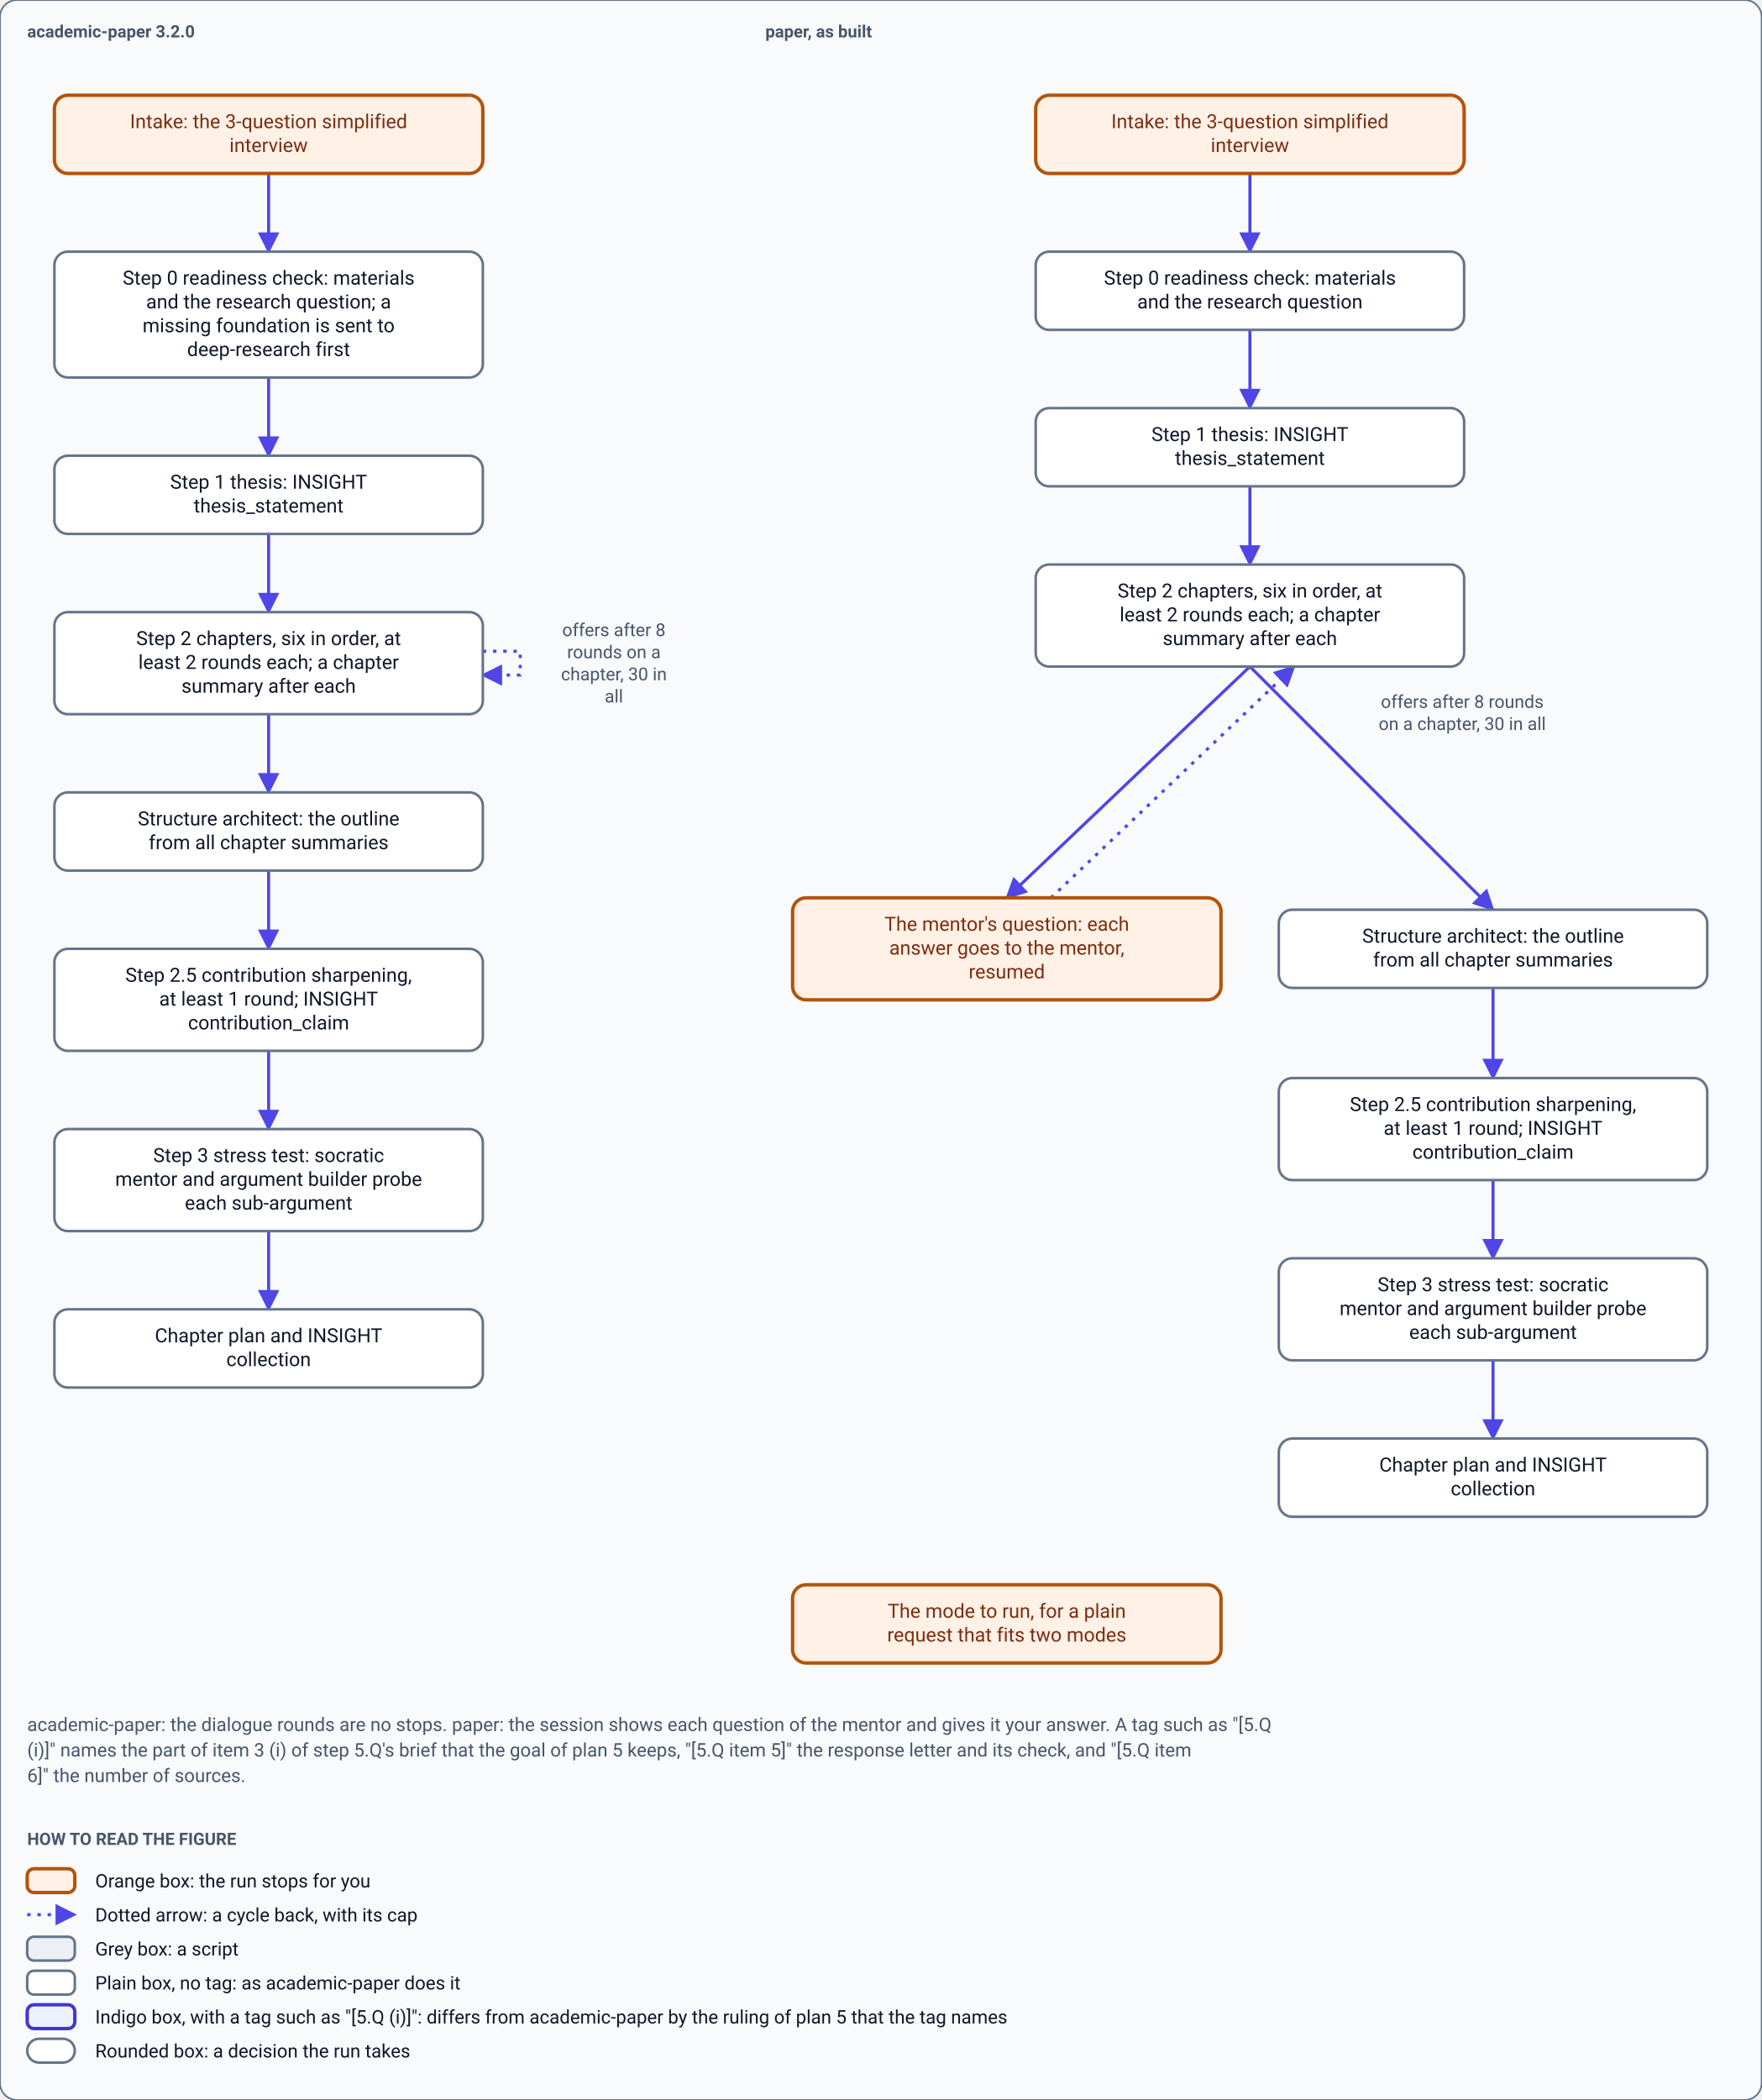
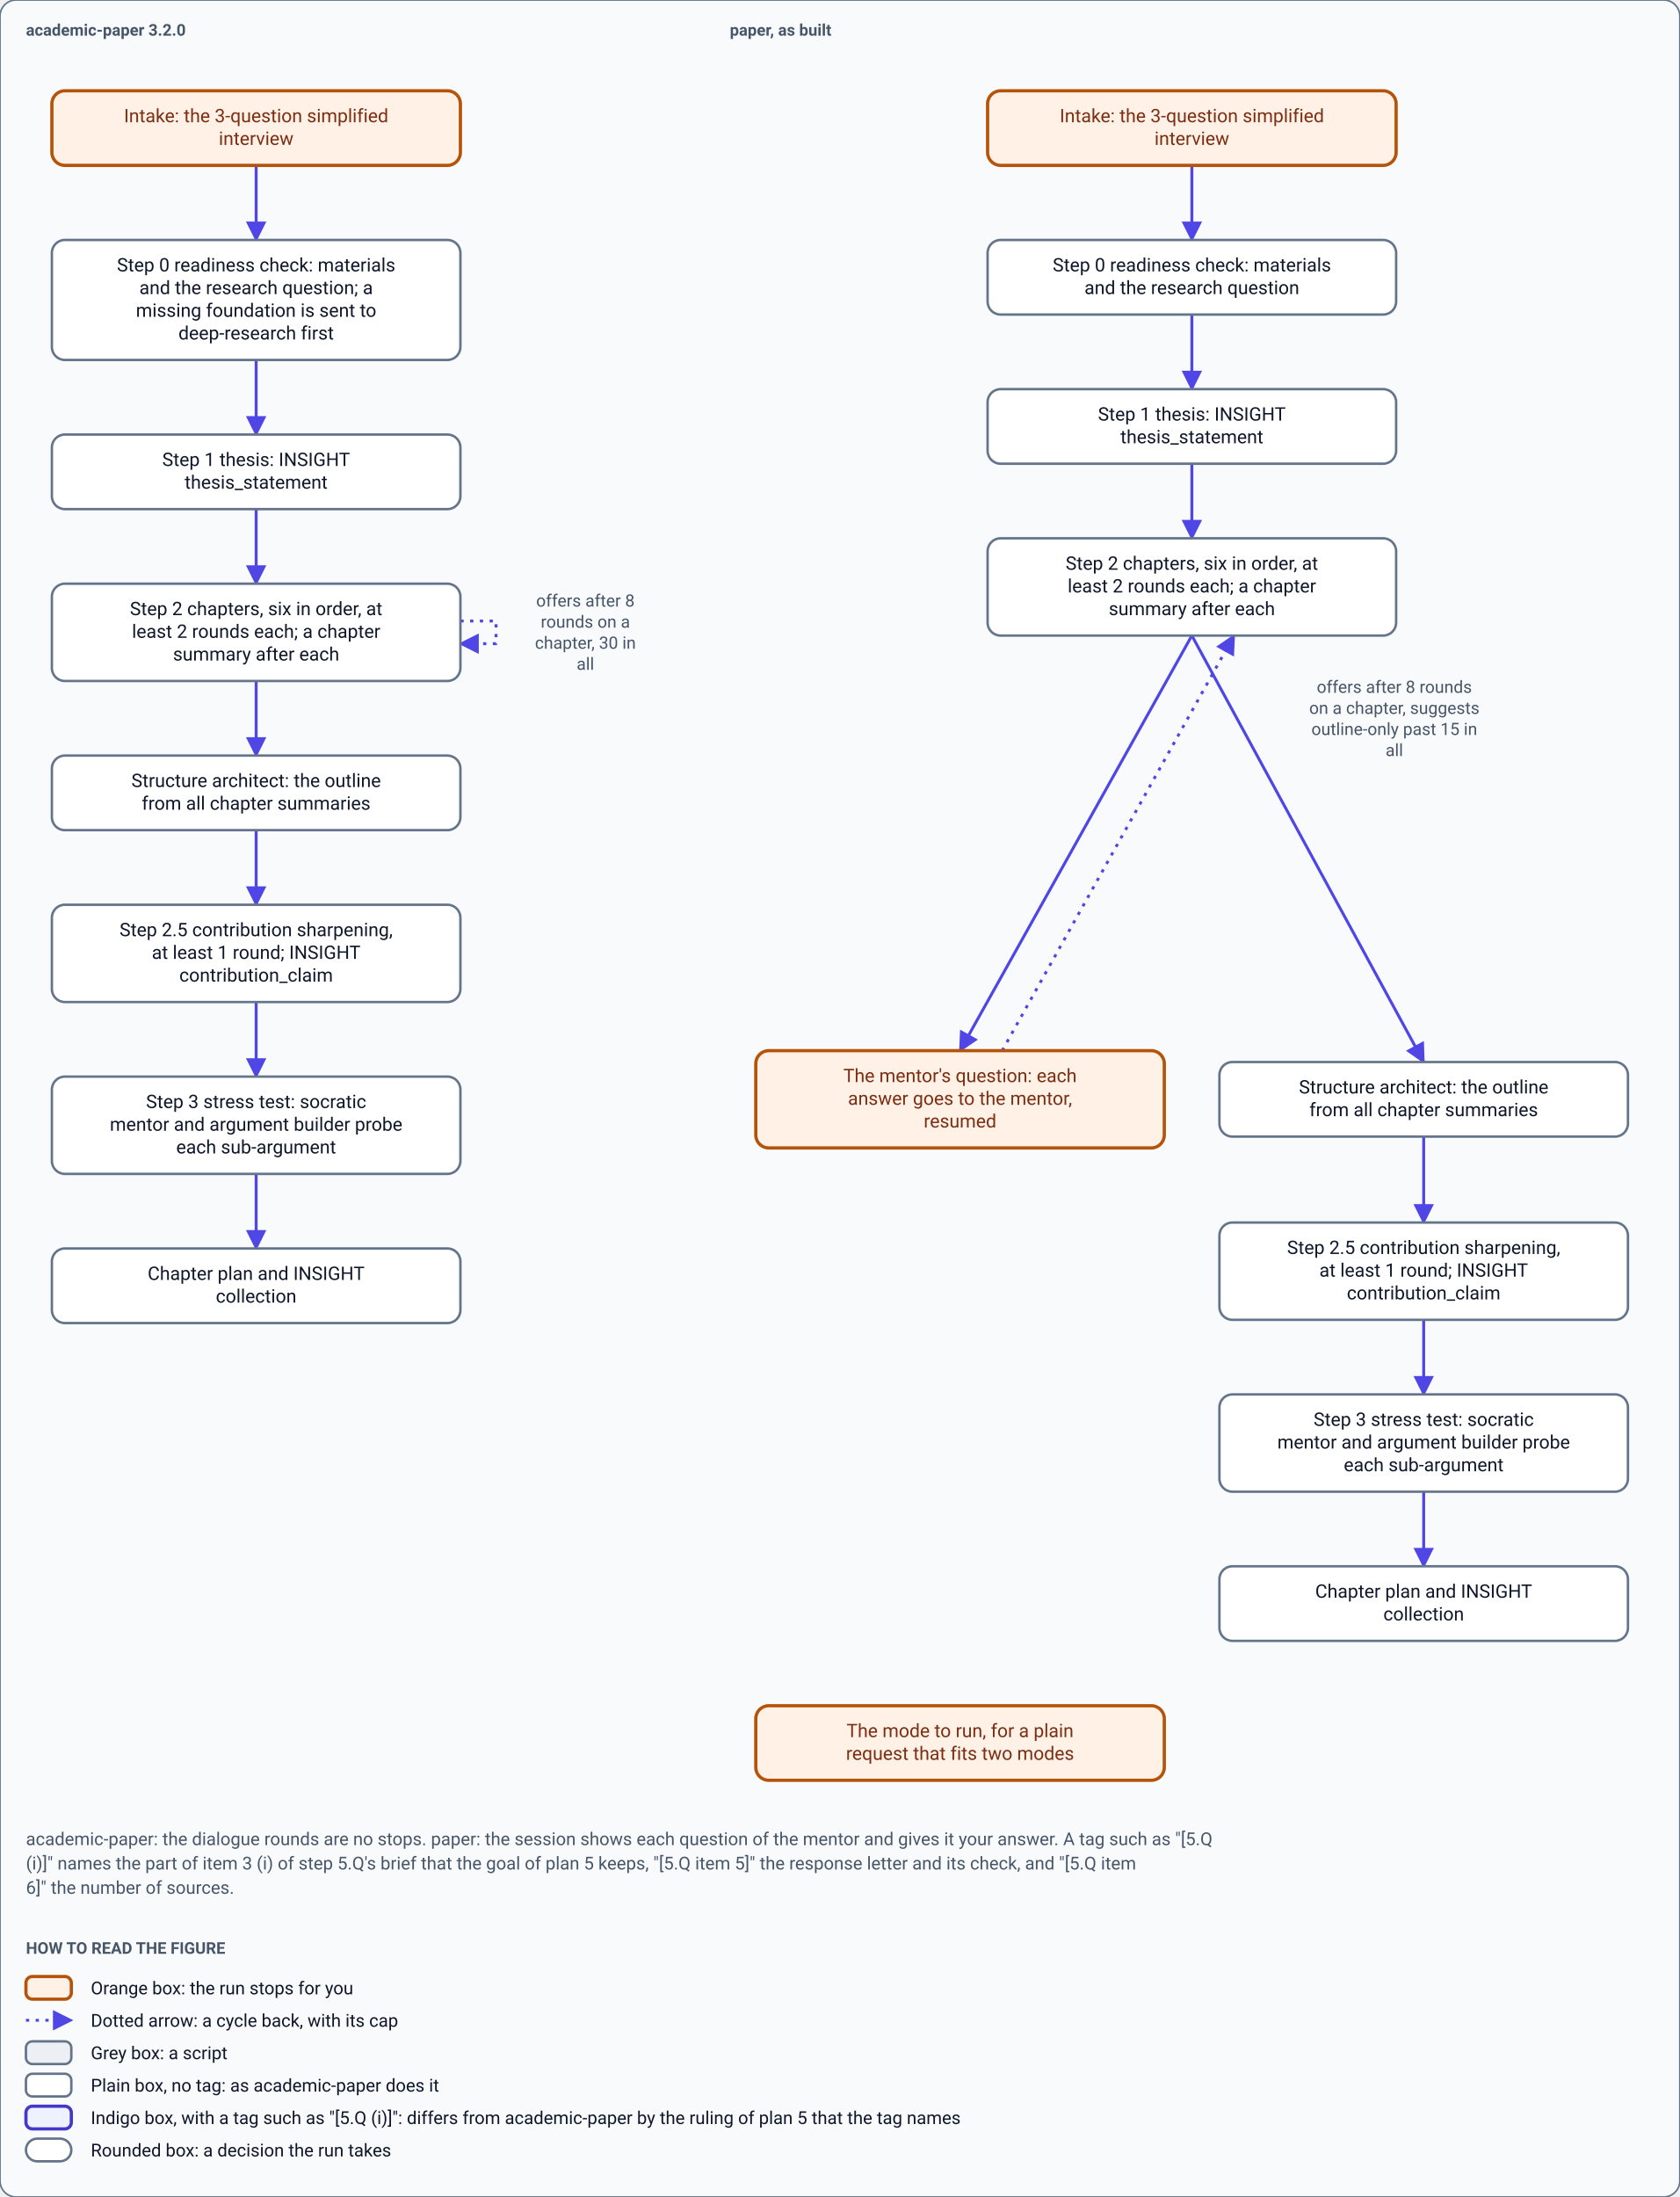
- <svg xmlns="http://www.w3.org/2000/svg" viewBox="0 0 1036.2 1235" width="1036.2" height="1235" role="img" aria-label="The plan mode, detailed view. Boxes: academic-paper 3.2.0: Intake: the 3-question simplified interview (stop); Step 0 readiness check: materials and the research question; a missing foundation is sent to deep-research first (agent); Step 1 thesis: INSIGHT thesis_statement (agent); Step 2 chapters, six in order, at least 2 rounds each; a chapter summary after each (agent); Structure architect: the outline from all chapter summaries (agent); Step 2.5 contribution sharpening, at least 1 round; INSIGHT contribution_claim (agent); Step 3 stress test: socratic mentor and argument builder probe each sub-argument (agent); Chapter plan and INSIGHT collection (agent) | paper, as built: Intake: the 3-question simplified interview (stop); Step 0 readiness check: materials and the research question (agent); Step 1 thesis: INSIGHT thesis_statement (agent); Step 2 chapters, six in order, at least 2 rounds each; a chapter summary after each (agent); The mentor's question: each answer goes to the mentor, resumed (stop); Structure architect: the outline from all chapter summaries (agent); Step 2.5 contribution sharpening, at least 1 round; INSIGHT contribution_claim (agent); Step 3 stress test: socratic mentor and argument builder probe each sub-argument (agent); Chapter plan and INSIGHT collection (agent); The mode to run, for a plain request that fits two modes (stop).">
+ <svg xmlns="http://www.w3.org/2000/svg" viewBox="0 0 1036.2 1355" width="1036.2" height="1355" role="img" aria-label="The plan mode, detailed view. Boxes: academic-paper 3.2.0: Intake: the 3-question simplified interview (stop); Step 0 readiness check: materials and the research question; a missing foundation is sent to deep-research first (agent); Step 1 thesis: INSIGHT thesis_statement (agent); Step 2 chapters, six in order, at least 2 rounds each; a chapter summary after each (agent); Structure architect: the outline from all chapter summaries (agent); Step 2.5 contribution sharpening, at least 1 round; INSIGHT contribution_claim (agent); Step 3 stress test: socratic mentor and argument builder probe each sub-argument (agent); Chapter plan and INSIGHT collection (agent) | paper, as built: Intake: the 3-question simplified interview (stop); Step 0 readiness check: materials and the research question (agent); Step 1 thesis: INSIGHT thesis_statement (agent); Step 2 chapters, six in order, at least 2 rounds each; a chapter summary after each (agent); The mentor's question: each answer goes to the mentor, resumed (stop); Structure architect: the outline from all chapter summaries (agent); Step 2.5 contribution sharpening, at least 1 round; INSIGHT contribution_claim (agent); Step 3 stress test: socratic mentor and argument builder probe each sub-argument (agent); Chapter plan and INSIGHT collection (agent); The mode to run, for a plain request that fits two modes (stop).">
  <defs>
    <marker id="arrow" viewBox="0 0 10 10" refX="9" refY="5" markerWidth="7" markerHeight="7" orient="auto">
      <path d="M0,0 L10,5 L0,10 z" fill="#4f46e5" />
    </marker>
  </defs>
-   <rect x="0" y="0" width="1036.2" height="1235" rx="10" fill="#f8fafc" stroke="#64748b" />
+   <rect x="0" y="0" width="1036.2" height="1355" rx="10" fill="#f8fafc" stroke="#64748b" />
  <text x="16" y="22" font-family="ui-sans-serif, -apple-system, 'Segoe UI', Roboto, Helvetica, Arial, sans-serif" font-size="10" fill="#475569" font-weight="700" text-anchor="start">academic-paper 3.2.0</text>
  <path d="M158,102 L158,148" fill="none" stroke="#4f46e5" stroke-width="1.8" marker-end="url(#arrow)" stroke-linejoin="round" />
  <path d="M158,222 L158,268" fill="none" stroke="#4f46e5" stroke-width="1.8" marker-end="url(#arrow)" stroke-linejoin="round" />
  <path d="M158,314 L158,360" fill="none" stroke="#4f46e5" stroke-width="1.8" marker-end="url(#arrow)" stroke-linejoin="round" />
  <path d="M158,420 L158,466" fill="none" stroke="#4f46e5" stroke-width="1.8" marker-end="url(#arrow)" stroke-linejoin="round" />
  <path d="M158,512 L158,558" fill="none" stroke="#4f46e5" stroke-width="1.8" marker-end="url(#arrow)" stroke-linejoin="round" />
  <path d="M158,618 L158,664" fill="none" stroke="#4f46e5" stroke-width="1.8" marker-end="url(#arrow)" stroke-linejoin="round" />
  <path d="M158,724 L158,770" fill="none" stroke="#4f46e5" stroke-width="1.8" marker-end="url(#arrow)" stroke-linejoin="round" />
  <path d="M284,383 L306,383 L306,397 L284,397" fill="none" stroke="#4f46e5" stroke-width="1.8" stroke-dasharray="2 4" marker-end="url(#arrow)" stroke-linejoin="round" />
  <rect x="32" y="56" width="252" height="46" rx="8" fill="#fff1e6" stroke="#b45309" stroke-width="2" />
  <text x="158" y="75.4" font-family="ui-sans-serif, -apple-system, 'Segoe UI', Roboto, Helvetica, Arial, sans-serif" font-size="11.5" fill="#7c2d12" font-weight="400" text-anchor="middle">Intake: the 3-question simplified</text>
  <text x="158" y="89.4" font-family="ui-sans-serif, -apple-system, 'Segoe UI', Roboto, Helvetica, Arial, sans-serif" font-size="11.5" fill="#7c2d12" font-weight="400" text-anchor="middle">interview</text>
  <rect x="32" y="148" width="252" height="74" rx="8" fill="#ffffff" stroke="#64748b" stroke-width="1.5" />
  <text x="158" y="167.4" font-family="ui-sans-serif, -apple-system, 'Segoe UI', Roboto, Helvetica, Arial, sans-serif" font-size="11.5" fill="#0f172a" font-weight="400" text-anchor="middle">Step 0 readiness check: materials</text>
  <text x="158" y="181.4" font-family="ui-sans-serif, -apple-system, 'Segoe UI', Roboto, Helvetica, Arial, sans-serif" font-size="11.5" fill="#0f172a" font-weight="400" text-anchor="middle">and the research question; a</text>
  <text x="158" y="195.4" font-family="ui-sans-serif, -apple-system, 'Segoe UI', Roboto, Helvetica, Arial, sans-serif" font-size="11.5" fill="#0f172a" font-weight="400" text-anchor="middle">missing foundation is sent to</text>
  <text x="158" y="209.4" font-family="ui-sans-serif, -apple-system, 'Segoe UI', Roboto, Helvetica, Arial, sans-serif" font-size="11.5" fill="#0f172a" font-weight="400" text-anchor="middle">deep-research first</text>
  <rect x="32" y="268" width="252" height="46" rx="8" fill="#ffffff" stroke="#64748b" stroke-width="1.5" />
  <text x="158" y="287.4" font-family="ui-sans-serif, -apple-system, 'Segoe UI', Roboto, Helvetica, Arial, sans-serif" font-size="11.5" fill="#0f172a" font-weight="400" text-anchor="middle">Step 1 thesis: INSIGHT</text>
  <text x="158" y="301.4" font-family="ui-sans-serif, -apple-system, 'Segoe UI', Roboto, Helvetica, Arial, sans-serif" font-size="11.5" fill="#0f172a" font-weight="400" text-anchor="middle">thesis_statement</text>
  <rect x="32" y="360" width="252" height="60" rx="8" fill="#ffffff" stroke="#64748b" stroke-width="1.5" />
  <text x="158" y="379.4" font-family="ui-sans-serif, -apple-system, 'Segoe UI', Roboto, Helvetica, Arial, sans-serif" font-size="11.5" fill="#0f172a" font-weight="400" text-anchor="middle">Step 2 chapters, six in order, at</text>
  <text x="158" y="393.4" font-family="ui-sans-serif, -apple-system, 'Segoe UI', Roboto, Helvetica, Arial, sans-serif" font-size="11.5" fill="#0f172a" font-weight="400" text-anchor="middle">least 2 rounds each; a chapter</text>
  <text x="158" y="407.4" font-family="ui-sans-serif, -apple-system, 'Segoe UI', Roboto, Helvetica, Arial, sans-serif" font-size="11.5" fill="#0f172a" font-weight="400" text-anchor="middle">summary after each</text>
  <rect x="32" y="466" width="252" height="46" rx="8" fill="#ffffff" stroke="#64748b" stroke-width="1.5" />
  <text x="158" y="485.4" font-family="ui-sans-serif, -apple-system, 'Segoe UI', Roboto, Helvetica, Arial, sans-serif" font-size="11.5" fill="#0f172a" font-weight="400" text-anchor="middle">Structure architect: the outline</text>
  <text x="158" y="499.4" font-family="ui-sans-serif, -apple-system, 'Segoe UI', Roboto, Helvetica, Arial, sans-serif" font-size="11.5" fill="#0f172a" font-weight="400" text-anchor="middle">from all chapter summaries</text>
  <rect x="32" y="558" width="252" height="60" rx="8" fill="#ffffff" stroke="#64748b" stroke-width="1.5" />
  <text x="158" y="577.4" font-family="ui-sans-serif, -apple-system, 'Segoe UI', Roboto, Helvetica, Arial, sans-serif" font-size="11.5" fill="#0f172a" font-weight="400" text-anchor="middle">Step 2.5 contribution sharpening,</text>
  <text x="158" y="591.4" font-family="ui-sans-serif, -apple-system, 'Segoe UI', Roboto, Helvetica, Arial, sans-serif" font-size="11.5" fill="#0f172a" font-weight="400" text-anchor="middle">at least 1 round; INSIGHT</text>
  <text x="158" y="605.4" font-family="ui-sans-serif, -apple-system, 'Segoe UI', Roboto, Helvetica, Arial, sans-serif" font-size="11.5" fill="#0f172a" font-weight="400" text-anchor="middle">contribution_claim</text>
  <rect x="32" y="664" width="252" height="60" rx="8" fill="#ffffff" stroke="#64748b" stroke-width="1.5" />
  <text x="158" y="683.4" font-family="ui-sans-serif, -apple-system, 'Segoe UI', Roboto, Helvetica, Arial, sans-serif" font-size="11.5" fill="#0f172a" font-weight="400" text-anchor="middle">Step 3 stress test: socratic</text>
  <text x="158" y="697.4" font-family="ui-sans-serif, -apple-system, 'Segoe UI', Roboto, Helvetica, Arial, sans-serif" font-size="11.5" fill="#0f172a" font-weight="400" text-anchor="middle">mentor and argument builder probe</text>
  <text x="158" y="711.4" font-family="ui-sans-serif, -apple-system, 'Segoe UI', Roboto, Helvetica, Arial, sans-serif" font-size="11.5" fill="#0f172a" font-weight="400" text-anchor="middle">each sub-argument</text>
  <rect x="32" y="770" width="252" height="46" rx="8" fill="#ffffff" stroke="#64748b" stroke-width="1.5" />
  <text x="158" y="789.4" font-family="ui-sans-serif, -apple-system, 'Segoe UI', Roboto, Helvetica, Arial, sans-serif" font-size="11.5" fill="#0f172a" font-weight="400" text-anchor="middle">Chapter plan and INSIGHT</text>
  <text x="158" y="803.4" font-family="ui-sans-serif, -apple-system, 'Segoe UI', Roboto, Helvetica, Arial, sans-serif" font-size="11.5" fill="#0f172a" font-weight="400" text-anchor="middle">collection</text>
  <text x="361.1" y="374.1" font-family="ui-sans-serif, -apple-system, 'Segoe UI', Roboto, Helvetica, Arial, sans-serif" font-size="10.5" fill="#475569" font-weight="400" text-anchor="middle" stroke="#f8fafc" stroke-width="4" stroke-linejoin="round" paint-order="stroke">offers after 8</text>
  <text x="361.1" y="387.1" font-family="ui-sans-serif, -apple-system, 'Segoe UI', Roboto, Helvetica, Arial, sans-serif" font-size="10.5" fill="#475569" font-weight="400" text-anchor="middle" stroke="#f8fafc" stroke-width="4" stroke-linejoin="round" paint-order="stroke">rounds on a</text>
  <text x="361.1" y="400.1" font-family="ui-sans-serif, -apple-system, 'Segoe UI', Roboto, Helvetica, Arial, sans-serif" font-size="10.5" fill="#475569" font-weight="400" text-anchor="middle" stroke="#f8fafc" stroke-width="4" stroke-linejoin="round" paint-order="stroke">chapter, 30 in</text>
  <text x="361.1" y="413.1" font-family="ui-sans-serif, -apple-system, 'Segoe UI', Roboto, Helvetica, Arial, sans-serif" font-size="10.5" fill="#475569" font-weight="400" text-anchor="middle" stroke="#f8fafc" stroke-width="4" stroke-linejoin="round" paint-order="stroke">all</text>
  <text x="450.2" y="22" font-family="ui-sans-serif, -apple-system, 'Segoe UI', Roboto, Helvetica, Arial, sans-serif" font-size="10" fill="#475569" font-weight="700" text-anchor="start">paper, as built</text>
  <path d="M735.2,102 L735.2,148" fill="none" stroke="#4f46e5" stroke-width="1.8" marker-end="url(#arrow)" stroke-linejoin="round" />
  <path d="M735.2,194 L735.2,240" fill="none" stroke="#4f46e5" stroke-width="1.8" marker-end="url(#arrow)" stroke-linejoin="round" />
  <path d="M735.2,286 L735.2,332" fill="none" stroke="#4f46e5" stroke-width="1.8" marker-end="url(#arrow)" stroke-linejoin="round" />
-   <path d="M735.2,392 L592.2,528" fill="none" stroke="#4f46e5" stroke-width="1.8" marker-end="url(#arrow)" stroke-linejoin="round" />
-   <path d="M735.2,392 L878.2,535" fill="none" stroke="#4f46e5" stroke-width="1.8" marker-end="url(#arrow)" stroke-linejoin="round" />
-   <path d="M878.2,581 L878.2,634" fill="none" stroke="#4f46e5" stroke-width="1.8" marker-end="url(#arrow)" stroke-linejoin="round" />
-   <path d="M878.2,694 L878.2,740" fill="none" stroke="#4f46e5" stroke-width="1.8" marker-end="url(#arrow)" stroke-linejoin="round" />
-   <path d="M878.2,800 L878.2,846" fill="none" stroke="#4f46e5" stroke-width="1.8" marker-end="url(#arrow)" stroke-linejoin="round" />
-   <path d="M618.2,528 L761.2,392" fill="none" stroke="#4f46e5" stroke-width="1.8" stroke-dasharray="2 4" marker-end="url(#arrow)" stroke-linejoin="round" />
+   <path d="M735.2,392 L592.2,648" fill="none" stroke="#4f46e5" stroke-width="1.8" marker-end="url(#arrow)" stroke-linejoin="round" />
+   <path d="M735.2,392 L878.2,655" fill="none" stroke="#4f46e5" stroke-width="1.8" marker-end="url(#arrow)" stroke-linejoin="round" />
+   <path d="M878.2,701 L878.2,754" fill="none" stroke="#4f46e5" stroke-width="1.8" marker-end="url(#arrow)" stroke-linejoin="round" />
+   <path d="M878.2,814 L878.2,860" fill="none" stroke="#4f46e5" stroke-width="1.8" marker-end="url(#arrow)" stroke-linejoin="round" />
+   <path d="M878.2,920 L878.2,966" fill="none" stroke="#4f46e5" stroke-width="1.8" marker-end="url(#arrow)" stroke-linejoin="round" />
+   <path d="M618.2,648 L761.2,392" fill="none" stroke="#4f46e5" stroke-width="1.8" stroke-dasharray="2 4" marker-end="url(#arrow)" stroke-linejoin="round" />
  <rect x="609.2" y="56" width="252" height="46" rx="8" fill="#fff1e6" stroke="#b45309" stroke-width="2" />
  <text x="735.2" y="75.4" font-family="ui-sans-serif, -apple-system, 'Segoe UI', Roboto, Helvetica, Arial, sans-serif" font-size="11.5" fill="#7c2d12" font-weight="400" text-anchor="middle">Intake: the 3-question simplified</text>
  <text x="735.2" y="89.4" font-family="ui-sans-serif, -apple-system, 'Segoe UI', Roboto, Helvetica, Arial, sans-serif" font-size="11.5" fill="#7c2d12" font-weight="400" text-anchor="middle">interview</text>
  <rect x="609.2" y="148" width="252" height="46" rx="8" fill="#ffffff" stroke="#64748b" stroke-width="1.5" />
  <text x="735.2" y="167.4" font-family="ui-sans-serif, -apple-system, 'Segoe UI', Roboto, Helvetica, Arial, sans-serif" font-size="11.5" fill="#0f172a" font-weight="400" text-anchor="middle">Step 0 readiness check: materials</text>
  <text x="735.2" y="181.4" font-family="ui-sans-serif, -apple-system, 'Segoe UI', Roboto, Helvetica, Arial, sans-serif" font-size="11.5" fill="#0f172a" font-weight="400" text-anchor="middle">and the research question</text>
  <rect x="609.2" y="240" width="252" height="46" rx="8" fill="#ffffff" stroke="#64748b" stroke-width="1.5" />
  <text x="735.2" y="259.4" font-family="ui-sans-serif, -apple-system, 'Segoe UI', Roboto, Helvetica, Arial, sans-serif" font-size="11.5" fill="#0f172a" font-weight="400" text-anchor="middle">Step 1 thesis: INSIGHT</text>
  <text x="735.2" y="273.4" font-family="ui-sans-serif, -apple-system, 'Segoe UI', Roboto, Helvetica, Arial, sans-serif" font-size="11.5" fill="#0f172a" font-weight="400" text-anchor="middle">thesis_statement</text>
  <rect x="609.2" y="332" width="252" height="60" rx="8" fill="#ffffff" stroke="#64748b" stroke-width="1.5" />
  <text x="735.2" y="351.4" font-family="ui-sans-serif, -apple-system, 'Segoe UI', Roboto, Helvetica, Arial, sans-serif" font-size="11.5" fill="#0f172a" font-weight="400" text-anchor="middle">Step 2 chapters, six in order, at</text>
  <text x="735.2" y="365.4" font-family="ui-sans-serif, -apple-system, 'Segoe UI', Roboto, Helvetica, Arial, sans-serif" font-size="11.5" fill="#0f172a" font-weight="400" text-anchor="middle">least 2 rounds each; a chapter</text>
  <text x="735.2" y="379.4" font-family="ui-sans-serif, -apple-system, 'Segoe UI', Roboto, Helvetica, Arial, sans-serif" font-size="11.5" fill="#0f172a" font-weight="400" text-anchor="middle">summary after each</text>
-   <rect x="466.2" y="528" width="252" height="60" rx="8" fill="#fff1e6" stroke="#b45309" stroke-width="2" />
-   <text x="592.2" y="547.4" font-family="ui-sans-serif, -apple-system, 'Segoe UI', Roboto, Helvetica, Arial, sans-serif" font-size="11.5" fill="#7c2d12" font-weight="400" text-anchor="middle">The mentor's question: each</text>
-   <text x="592.2" y="561.4" font-family="ui-sans-serif, -apple-system, 'Segoe UI', Roboto, Helvetica, Arial, sans-serif" font-size="11.5" fill="#7c2d12" font-weight="400" text-anchor="middle">answer goes to the mentor,</text>
-   <text x="592.2" y="575.4" font-family="ui-sans-serif, -apple-system, 'Segoe UI', Roboto, Helvetica, Arial, sans-serif" font-size="11.5" fill="#7c2d12" font-weight="400" text-anchor="middle">resumed</text>
-   <rect x="752.2" y="535" width="252" height="46" rx="8" fill="#ffffff" stroke="#64748b" stroke-width="1.5" />
-   <text x="878.2" y="554.4" font-family="ui-sans-serif, -apple-system, 'Segoe UI', Roboto, Helvetica, Arial, sans-serif" font-size="11.5" fill="#0f172a" font-weight="400" text-anchor="middle">Structure architect: the outline</text>
-   <text x="878.2" y="568.4" font-family="ui-sans-serif, -apple-system, 'Segoe UI', Roboto, Helvetica, Arial, sans-serif" font-size="11.5" fill="#0f172a" font-weight="400" text-anchor="middle">from all chapter summaries</text>
-   <rect x="752.2" y="634" width="252" height="60" rx="8" fill="#ffffff" stroke="#64748b" stroke-width="1.5" />
-   <text x="878.2" y="653.4" font-family="ui-sans-serif, -apple-system, 'Segoe UI', Roboto, Helvetica, Arial, sans-serif" font-size="11.5" fill="#0f172a" font-weight="400" text-anchor="middle">Step 2.5 contribution sharpening,</text>
-   <text x="878.2" y="667.4" font-family="ui-sans-serif, -apple-system, 'Segoe UI', Roboto, Helvetica, Arial, sans-serif" font-size="11.5" fill="#0f172a" font-weight="400" text-anchor="middle">at least 1 round; INSIGHT</text>
-   <text x="878.2" y="681.4" font-family="ui-sans-serif, -apple-system, 'Segoe UI', Roboto, Helvetica, Arial, sans-serif" font-size="11.5" fill="#0f172a" font-weight="400" text-anchor="middle">contribution_claim</text>
-   <rect x="752.2" y="740" width="252" height="60" rx="8" fill="#ffffff" stroke="#64748b" stroke-width="1.5" />
-   <text x="878.2" y="759.4" font-family="ui-sans-serif, -apple-system, 'Segoe UI', Roboto, Helvetica, Arial, sans-serif" font-size="11.5" fill="#0f172a" font-weight="400" text-anchor="middle">Step 3 stress test: socratic</text>
-   <text x="878.2" y="773.4" font-family="ui-sans-serif, -apple-system, 'Segoe UI', Roboto, Helvetica, Arial, sans-serif" font-size="11.5" fill="#0f172a" font-weight="400" text-anchor="middle">mentor and argument builder probe</text>
-   <text x="878.2" y="787.4" font-family="ui-sans-serif, -apple-system, 'Segoe UI', Roboto, Helvetica, Arial, sans-serif" font-size="11.5" fill="#0f172a" font-weight="400" text-anchor="middle">each sub-argument</text>
-   <rect x="752.2" y="846" width="252" height="46" rx="8" fill="#ffffff" stroke="#64748b" stroke-width="1.5" />
-   <text x="878.2" y="865.4" font-family="ui-sans-serif, -apple-system, 'Segoe UI', Roboto, Helvetica, Arial, sans-serif" font-size="11.5" fill="#0f172a" font-weight="400" text-anchor="middle">Chapter plan and INSIGHT</text>
-   <text x="878.2" y="879.4" font-family="ui-sans-serif, -apple-system, 'Segoe UI', Roboto, Helvetica, Arial, sans-serif" font-size="11.5" fill="#0f172a" font-weight="400" text-anchor="middle">collection</text>
-   <rect x="466.2" y="932" width="252" height="46" rx="8" fill="#fff1e6" stroke="#b45309" stroke-width="2" />
-   <text x="592.2" y="951.4" font-family="ui-sans-serif, -apple-system, 'Segoe UI', Roboto, Helvetica, Arial, sans-serif" font-size="11.5" fill="#7c2d12" font-weight="400" text-anchor="middle">The mode to run, for a plain</text>
-   <text x="592.2" y="965.4" font-family="ui-sans-serif, -apple-system, 'Segoe UI', Roboto, Helvetica, Arial, sans-serif" font-size="11.5" fill="#7c2d12" font-weight="400" text-anchor="middle">request that fits two modes</text>
-   <text x="860.1" y="416.3" font-family="ui-sans-serif, -apple-system, 'Segoe UI', Roboto, Helvetica, Arial, sans-serif" font-size="10.5" fill="#475569" font-weight="400" text-anchor="middle" stroke="#f8fafc" stroke-width="4" stroke-linejoin="round" paint-order="stroke">offers after 8 rounds</text>
-   <text x="860.1" y="429.3" font-family="ui-sans-serif, -apple-system, 'Segoe UI', Roboto, Helvetica, Arial, sans-serif" font-size="10.5" fill="#475569" font-weight="400" text-anchor="middle" stroke="#f8fafc" stroke-width="4" stroke-linejoin="round" paint-order="stroke">on a chapter, 30 in all</text>
-   <text x="16" y="1018" font-family="ui-sans-serif, -apple-system, 'Segoe UI', Roboto, Helvetica, Arial, sans-serif" font-size="11" fill="#475569" font-weight="400" text-anchor="start">academic-paper: the dialogue rounds are no stops. paper: the session shows each question of the mentor and gives it your answer. A tag such as "[5.Q</text>
-   <text x="16" y="1033" font-family="ui-sans-serif, -apple-system, 'Segoe UI', Roboto, Helvetica, Arial, sans-serif" font-size="11" fill="#475569" font-weight="400" text-anchor="start">(i)]" names the part of item 3 (i) of step 5.Q's brief that the goal of plan 5 keeps, "[5.Q item 5]" the response letter and its check, and "[5.Q item</text>
-   <text x="16" y="1048" font-family="ui-sans-serif, -apple-system, 'Segoe UI', Roboto, Helvetica, Arial, sans-serif" font-size="11" fill="#475569" font-weight="400" text-anchor="start">6]" the number of sources.</text>
-   <text x="16" y="1085" font-family="ui-sans-serif, -apple-system, 'Segoe UI', Roboto, Helvetica, Arial, sans-serif" font-size="10" fill="#475569" font-weight="700" text-anchor="start">HOW TO READ THE FIGURE</text>
-   <rect x="16" y="1099" width="28" height="14" rx="4" fill="#fff1e6" stroke="#b45309" stroke-width="2" />
-   <text x="56" y="1110" font-family="ui-sans-serif, -apple-system, 'Segoe UI', Roboto, Helvetica, Arial, sans-serif" font-size="11" fill="#0f172a" font-weight="400" text-anchor="start">Orange box: the run stops for you</text>
-   <path d="M16,1126 L44,1126" fill="none" stroke="#4f46e5" stroke-width="1.8" stroke-dasharray="2 4" marker-end="url(#arrow)" stroke-linejoin="round" />
-   <text x="56" y="1130" font-family="ui-sans-serif, -apple-system, 'Segoe UI', Roboto, Helvetica, Arial, sans-serif" font-size="11" fill="#0f172a" font-weight="400" text-anchor="start">Dotted arrow: a cycle back, with its cap</text>
-   <rect x="16" y="1139" width="28" height="14" rx="4" fill="#eceff3" stroke="#64748b" stroke-width="1.5" />
-   <text x="56" y="1150" font-family="ui-sans-serif, -apple-system, 'Segoe UI', Roboto, Helvetica, Arial, sans-serif" font-size="11" fill="#0f172a" font-weight="400" text-anchor="start">Grey box: a script</text>
-   <rect x="16" y="1159" width="28" height="14" rx="4" fill="#ffffff" stroke="#64748b" stroke-width="1.5" />
-   <text x="56" y="1170" font-family="ui-sans-serif, -apple-system, 'Segoe UI', Roboto, Helvetica, Arial, sans-serif" font-size="11" fill="#0f172a" font-weight="400" text-anchor="start">Plain box, no tag: as academic-paper does it</text>
-   <rect x="16" y="1179" width="28" height="14" rx="4" fill="#eef2ff" stroke="#4338ca" stroke-width="2" />
-   <text x="56" y="1190" font-family="ui-sans-serif, -apple-system, 'Segoe UI', Roboto, Helvetica, Arial, sans-serif" font-size="11" fill="#0f172a" font-weight="400" text-anchor="start">Indigo box, with a tag such as "[5.Q (i)]": differs from academic-paper by the ruling of plan 5 that the tag names</text>
-   <rect x="16" y="1199" width="28" height="14" rx="7" fill="#ffffff" stroke="#64748b" stroke-width="1.5" />
-   <text x="56" y="1210" font-family="ui-sans-serif, -apple-system, 'Segoe UI', Roboto, Helvetica, Arial, sans-serif" font-size="11" fill="#0f172a" font-weight="400" text-anchor="start">Rounded box: a decision the run takes</text>
+   <rect x="466.2" y="648" width="252" height="60" rx="8" fill="#fff1e6" stroke="#b45309" stroke-width="2" />
+   <text x="592.2" y="667.4" font-family="ui-sans-serif, -apple-system, 'Segoe UI', Roboto, Helvetica, Arial, sans-serif" font-size="11.5" fill="#7c2d12" font-weight="400" text-anchor="middle">The mentor's question: each</text>
+   <text x="592.2" y="681.4" font-family="ui-sans-serif, -apple-system, 'Segoe UI', Roboto, Helvetica, Arial, sans-serif" font-size="11.5" fill="#7c2d12" font-weight="400" text-anchor="middle">answer goes to the mentor,</text>
+   <text x="592.2" y="695.4" font-family="ui-sans-serif, -apple-system, 'Segoe UI', Roboto, Helvetica, Arial, sans-serif" font-size="11.5" fill="#7c2d12" font-weight="400" text-anchor="middle">resumed</text>
+   <rect x="752.2" y="655" width="252" height="46" rx="8" fill="#ffffff" stroke="#64748b" stroke-width="1.5" />
+   <text x="878.2" y="674.4" font-family="ui-sans-serif, -apple-system, 'Segoe UI', Roboto, Helvetica, Arial, sans-serif" font-size="11.5" fill="#0f172a" font-weight="400" text-anchor="middle">Structure architect: the outline</text>
+   <text x="878.2" y="688.4" font-family="ui-sans-serif, -apple-system, 'Segoe UI', Roboto, Helvetica, Arial, sans-serif" font-size="11.5" fill="#0f172a" font-weight="400" text-anchor="middle">from all chapter summaries</text>
+   <rect x="752.2" y="754" width="252" height="60" rx="8" fill="#ffffff" stroke="#64748b" stroke-width="1.5" />
+   <text x="878.2" y="773.4" font-family="ui-sans-serif, -apple-system, 'Segoe UI', Roboto, Helvetica, Arial, sans-serif" font-size="11.5" fill="#0f172a" font-weight="400" text-anchor="middle">Step 2.5 contribution sharpening,</text>
+   <text x="878.2" y="787.4" font-family="ui-sans-serif, -apple-system, 'Segoe UI', Roboto, Helvetica, Arial, sans-serif" font-size="11.5" fill="#0f172a" font-weight="400" text-anchor="middle">at least 1 round; INSIGHT</text>
+   <text x="878.2" y="801.4" font-family="ui-sans-serif, -apple-system, 'Segoe UI', Roboto, Helvetica, Arial, sans-serif" font-size="11.5" fill="#0f172a" font-weight="400" text-anchor="middle">contribution_claim</text>
+   <rect x="752.2" y="860" width="252" height="60" rx="8" fill="#ffffff" stroke="#64748b" stroke-width="1.5" />
+   <text x="878.2" y="879.4" font-family="ui-sans-serif, -apple-system, 'Segoe UI', Roboto, Helvetica, Arial, sans-serif" font-size="11.5" fill="#0f172a" font-weight="400" text-anchor="middle">Step 3 stress test: socratic</text>
+   <text x="878.2" y="893.4" font-family="ui-sans-serif, -apple-system, 'Segoe UI', Roboto, Helvetica, Arial, sans-serif" font-size="11.5" fill="#0f172a" font-weight="400" text-anchor="middle">mentor and argument builder probe</text>
+   <text x="878.2" y="907.4" font-family="ui-sans-serif, -apple-system, 'Segoe UI', Roboto, Helvetica, Arial, sans-serif" font-size="11.5" fill="#0f172a" font-weight="400" text-anchor="middle">each sub-argument</text>
+   <rect x="752.2" y="966" width="252" height="46" rx="8" fill="#ffffff" stroke="#64748b" stroke-width="1.5" />
+   <text x="878.2" y="985.4" font-family="ui-sans-serif, -apple-system, 'Segoe UI', Roboto, Helvetica, Arial, sans-serif" font-size="11.5" fill="#0f172a" font-weight="400" text-anchor="middle">Chapter plan and INSIGHT</text>
+   <text x="878.2" y="999.4" font-family="ui-sans-serif, -apple-system, 'Segoe UI', Roboto, Helvetica, Arial, sans-serif" font-size="11.5" fill="#0f172a" font-weight="400" text-anchor="middle">collection</text>
+   <rect x="466.2" y="1052" width="252" height="46" rx="8" fill="#fff1e6" stroke="#b45309" stroke-width="2" />
+   <text x="592.2" y="1071.4" font-family="ui-sans-serif, -apple-system, 'Segoe UI', Roboto, Helvetica, Arial, sans-serif" font-size="11.5" fill="#7c2d12" font-weight="400" text-anchor="middle">The mode to run, for a plain</text>
+   <text x="592.2" y="1085.4" font-family="ui-sans-serif, -apple-system, 'Segoe UI', Roboto, Helvetica, Arial, sans-serif" font-size="11.5" fill="#7c2d12" font-weight="400" text-anchor="middle">request that fits two modes</text>
+   <text x="860.1" y="427.3" font-family="ui-sans-serif, -apple-system, 'Segoe UI', Roboto, Helvetica, Arial, sans-serif" font-size="10.5" fill="#475569" font-weight="400" text-anchor="middle" stroke="#f8fafc" stroke-width="4" stroke-linejoin="round" paint-order="stroke">offers after 8 rounds</text>
+   <text x="860.1" y="440.3" font-family="ui-sans-serif, -apple-system, 'Segoe UI', Roboto, Helvetica, Arial, sans-serif" font-size="10.5" fill="#475569" font-weight="400" text-anchor="middle" stroke="#f8fafc" stroke-width="4" stroke-linejoin="round" paint-order="stroke">on a chapter, suggests</text>
+   <text x="860.1" y="453.3" font-family="ui-sans-serif, -apple-system, 'Segoe UI', Roboto, Helvetica, Arial, sans-serif" font-size="10.5" fill="#475569" font-weight="400" text-anchor="middle" stroke="#f8fafc" stroke-width="4" stroke-linejoin="round" paint-order="stroke">outline-only past 15 in</text>
+   <text x="860.1" y="466.3" font-family="ui-sans-serif, -apple-system, 'Segoe UI', Roboto, Helvetica, Arial, sans-serif" font-size="10.5" fill="#475569" font-weight="400" text-anchor="middle" stroke="#f8fafc" stroke-width="4" stroke-linejoin="round" paint-order="stroke">all</text>
+   <text x="16" y="1138" font-family="ui-sans-serif, -apple-system, 'Segoe UI', Roboto, Helvetica, Arial, sans-serif" font-size="11" fill="#475569" font-weight="400" text-anchor="start">academic-paper: the dialogue rounds are no stops. paper: the session shows each question of the mentor and gives it your answer. A tag such as "[5.Q</text>
+   <text x="16" y="1153" font-family="ui-sans-serif, -apple-system, 'Segoe UI', Roboto, Helvetica, Arial, sans-serif" font-size="11" fill="#475569" font-weight="400" text-anchor="start">(i)]" names the part of item 3 (i) of step 5.Q's brief that the goal of plan 5 keeps, "[5.Q item 5]" the response letter and its check, and "[5.Q item</text>
+   <text x="16" y="1168" font-family="ui-sans-serif, -apple-system, 'Segoe UI', Roboto, Helvetica, Arial, sans-serif" font-size="11" fill="#475569" font-weight="400" text-anchor="start">6]" the number of sources.</text>
+   <text x="16" y="1205" font-family="ui-sans-serif, -apple-system, 'Segoe UI', Roboto, Helvetica, Arial, sans-serif" font-size="10" fill="#475569" font-weight="700" text-anchor="start">HOW TO READ THE FIGURE</text>
+   <rect x="16" y="1219" width="28" height="14" rx="4" fill="#fff1e6" stroke="#b45309" stroke-width="2" />
+   <text x="56" y="1230" font-family="ui-sans-serif, -apple-system, 'Segoe UI', Roboto, Helvetica, Arial, sans-serif" font-size="11" fill="#0f172a" font-weight="400" text-anchor="start">Orange box: the run stops for you</text>
+   <path d="M16,1246 L44,1246" fill="none" stroke="#4f46e5" stroke-width="1.8" stroke-dasharray="2 4" marker-end="url(#arrow)" stroke-linejoin="round" />
+   <text x="56" y="1250" font-family="ui-sans-serif, -apple-system, 'Segoe UI', Roboto, Helvetica, Arial, sans-serif" font-size="11" fill="#0f172a" font-weight="400" text-anchor="start">Dotted arrow: a cycle back, with its cap</text>
+   <rect x="16" y="1259" width="28" height="14" rx="4" fill="#eceff3" stroke="#64748b" stroke-width="1.5" />
+   <text x="56" y="1270" font-family="ui-sans-serif, -apple-system, 'Segoe UI', Roboto, Helvetica, Arial, sans-serif" font-size="11" fill="#0f172a" font-weight="400" text-anchor="start">Grey box: a script</text>
+   <rect x="16" y="1279" width="28" height="14" rx="4" fill="#ffffff" stroke="#64748b" stroke-width="1.5" />
+   <text x="56" y="1290" font-family="ui-sans-serif, -apple-system, 'Segoe UI', Roboto, Helvetica, Arial, sans-serif" font-size="11" fill="#0f172a" font-weight="400" text-anchor="start">Plain box, no tag: as academic-paper does it</text>
+   <rect x="16" y="1299" width="28" height="14" rx="4" fill="#eef2ff" stroke="#4338ca" stroke-width="2" />
+   <text x="56" y="1310" font-family="ui-sans-serif, -apple-system, 'Segoe UI', Roboto, Helvetica, Arial, sans-serif" font-size="11" fill="#0f172a" font-weight="400" text-anchor="start">Indigo box, with a tag such as "[5.Q (i)]": differs from academic-paper by the ruling of plan 5 that the tag names</text>
+   <rect x="16" y="1319" width="28" height="14" rx="7" fill="#ffffff" stroke="#64748b" stroke-width="1.5" />
+   <text x="56" y="1330" font-family="ui-sans-serif, -apple-system, 'Segoe UI', Roboto, Helvetica, Arial, sans-serif" font-size="11" fill="#0f172a" font-weight="400" text-anchor="start">Rounded box: a decision the run takes</text>
</svg>
